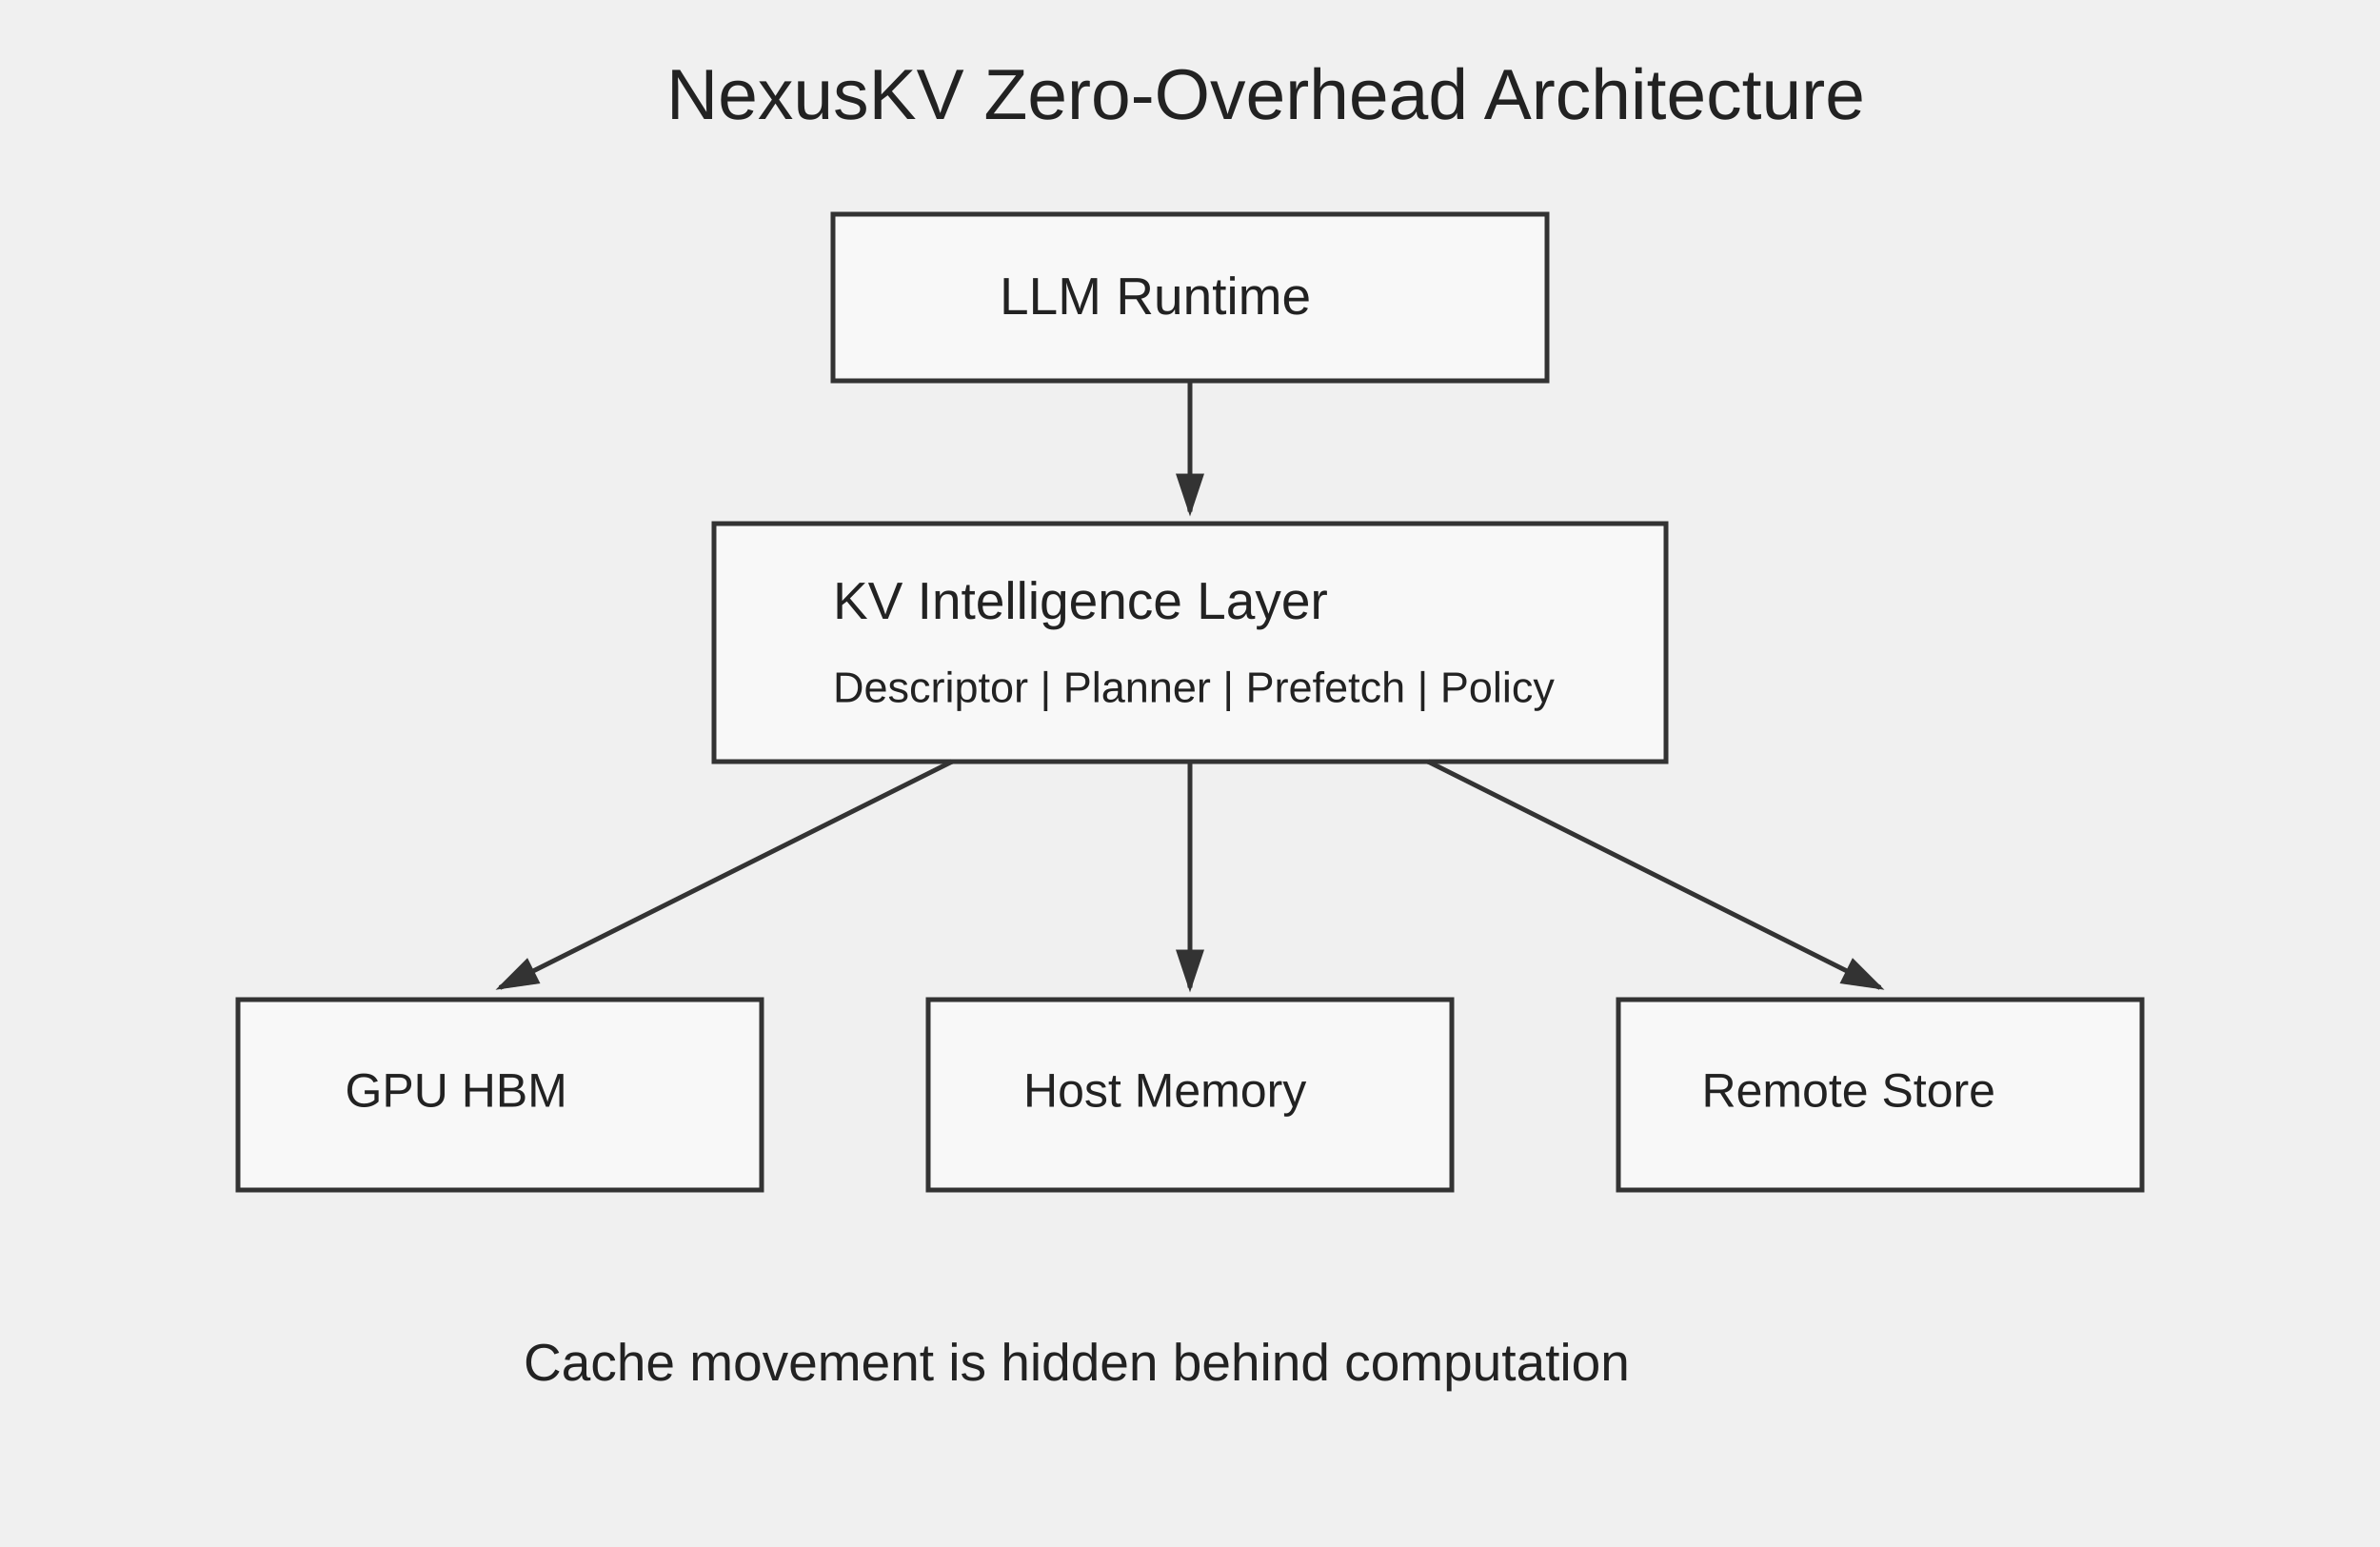
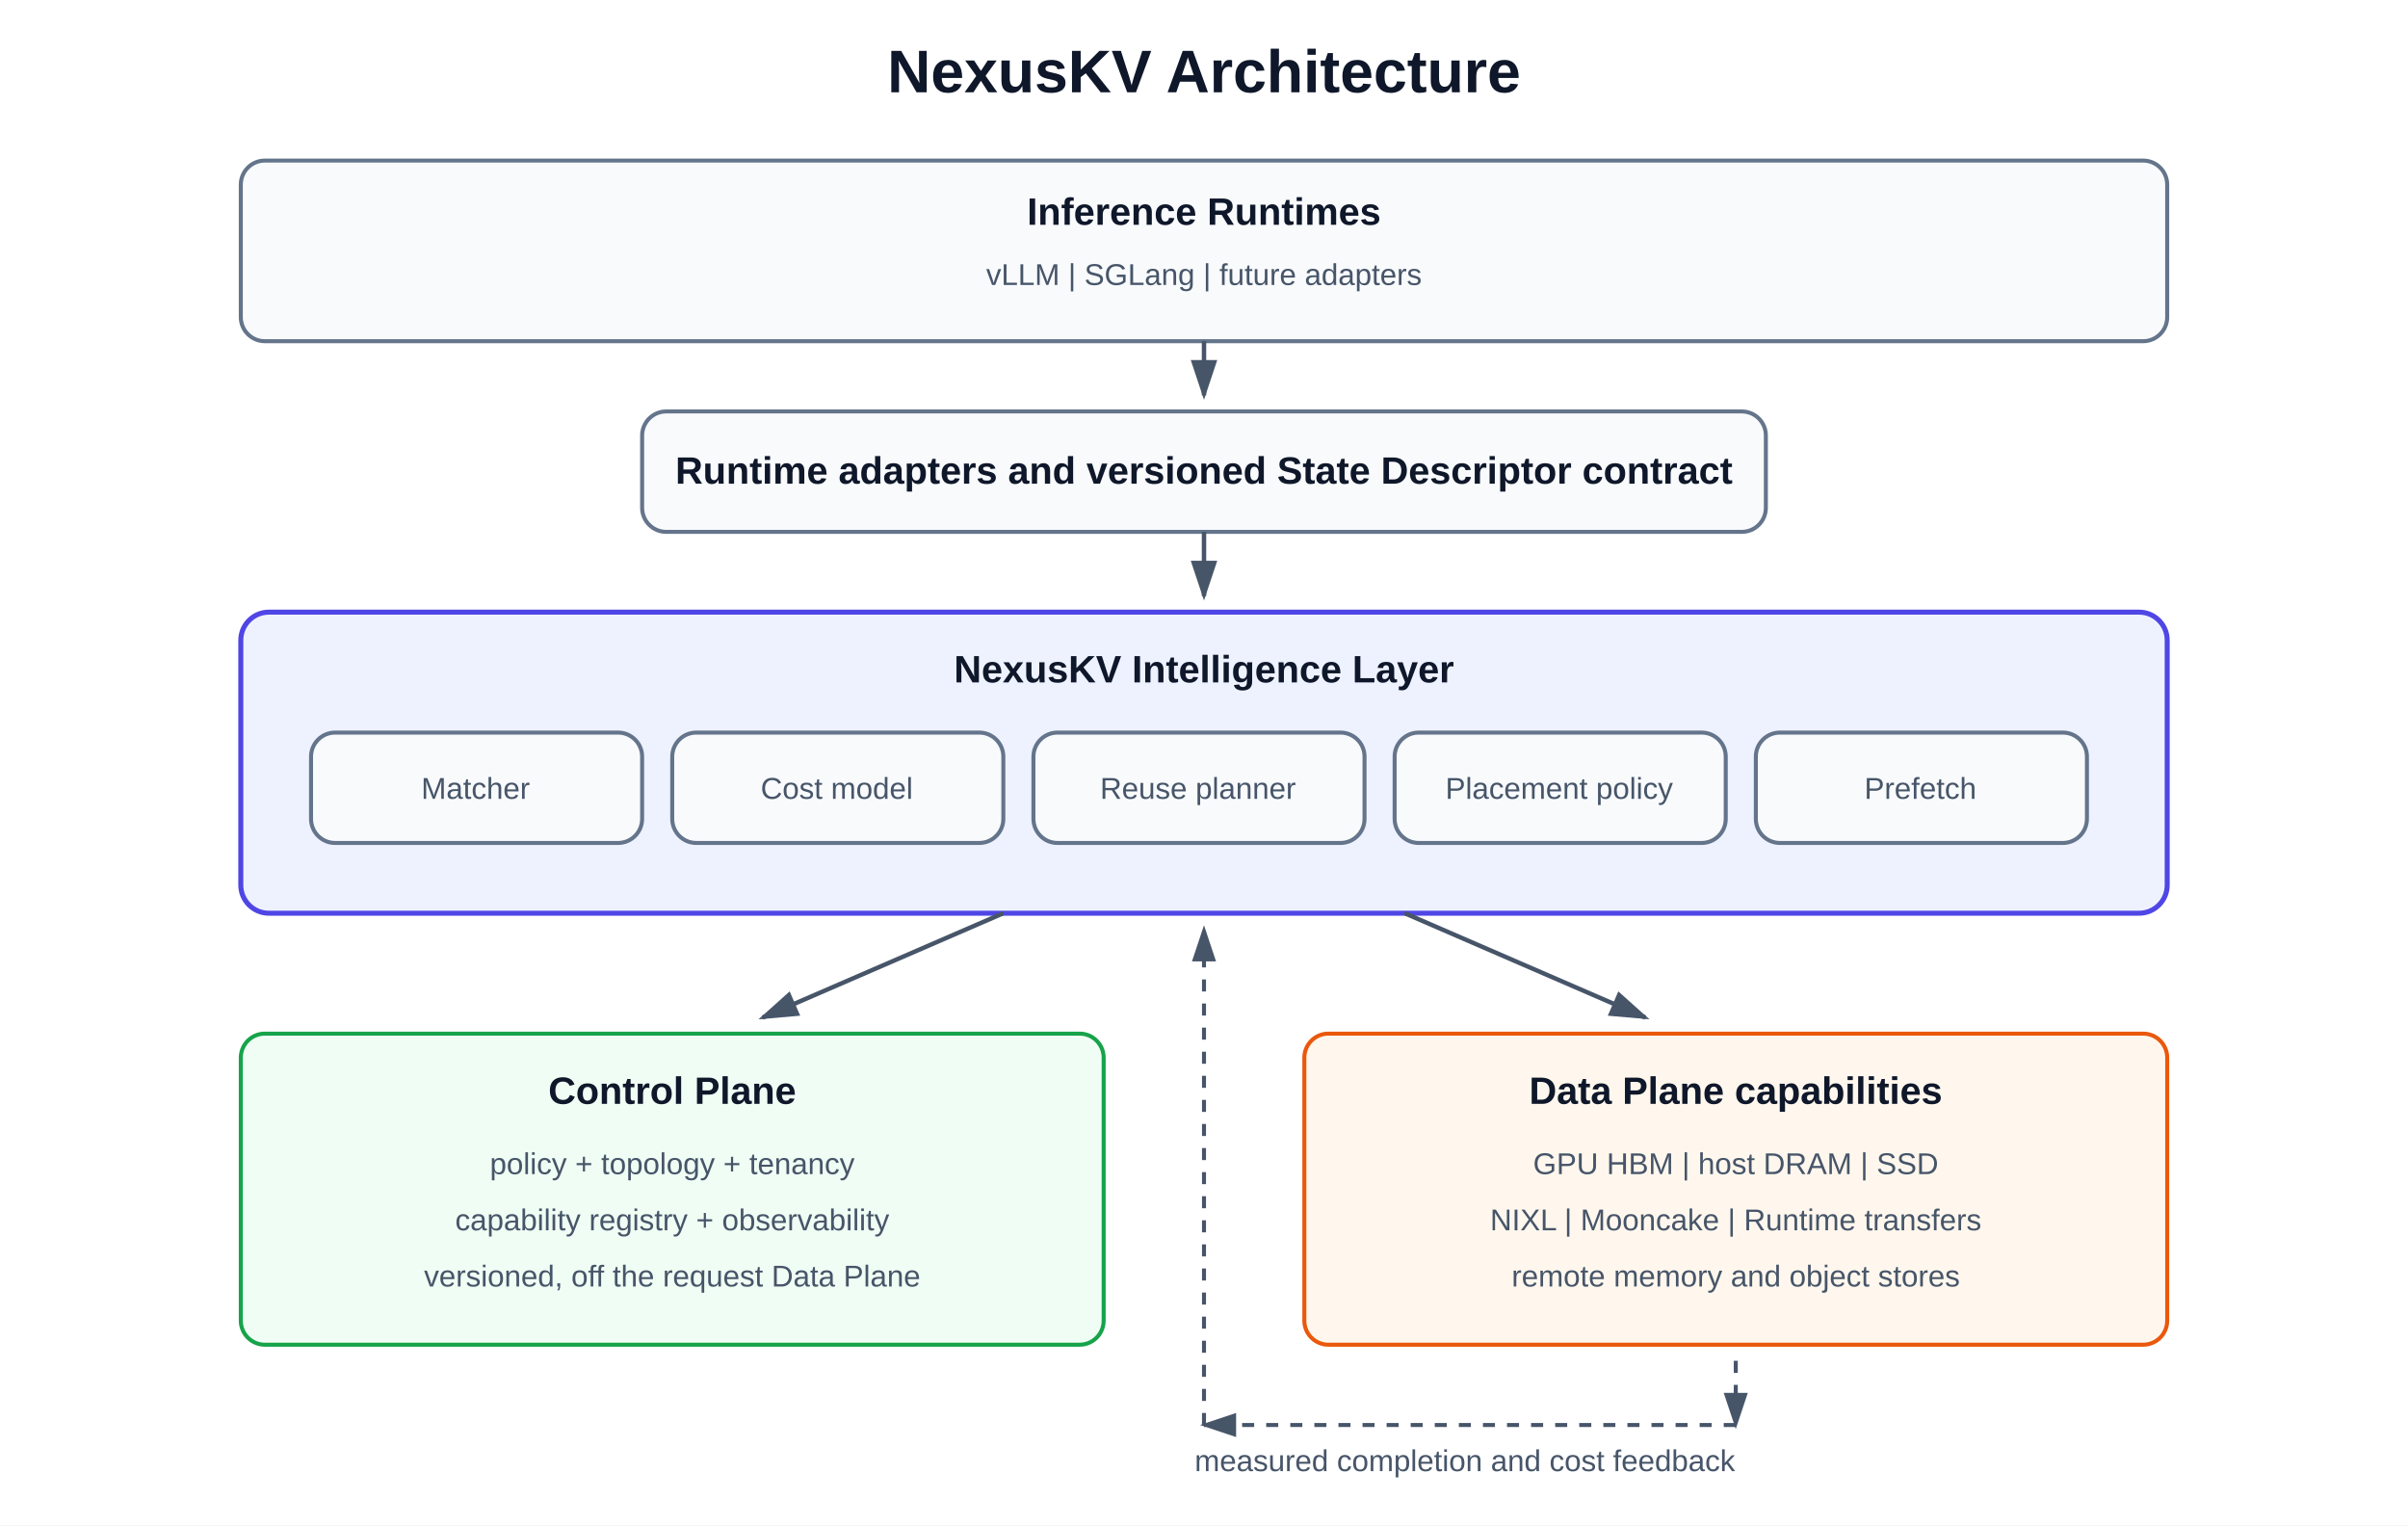
- <svg xmlns="http://www.w3.org/2000/svg" width="1000" height="650" viewBox="0 0 1000 650">
-   <style>text{font-family:Arial,sans-serif;fill:#222}.box{fill:#f8f8f8;stroke:#333;stroke-width:2}.line{stroke:#333;stroke-width:2;marker-end:url(#a)}</style>
+ <svg xmlns="http://www.w3.org/2000/svg" width="1200" height="760" viewBox="0 0 1200 760" role="img" aria-labelledby="title desc">
  <defs>
-     <marker id="a" markerWidth="10" markerHeight="10" refX="8" refY="3" orient="auto">
-       <path d="M0 0L0 6L9 3z" fill="#333" />
+     <marker id="arrow" markerWidth="10" markerHeight="10" refX="8" refY="3" orient="auto">
+       <path d="M0,0 L0,6 L9,3 z" fill="#475569" />
    </marker>
+     <style>
+       .title { font: 700 30px Arial, sans-serif; fill: #0f172a; }
+       .label { font: 700 19px Arial, sans-serif; fill: #0f172a; }
+       .detail { font: 15px Arial, sans-serif; fill: #475569; }
+       .box { fill: #f8fafc; stroke: #64748b; stroke-width: 2; rx: 12; }
+       .layer { fill: #eef2ff; stroke: #4f46e5; stroke-width: 2.5; rx: 14; }
+       .control { fill: #f0fdf4; stroke: #16a34a; stroke-width: 2; rx: 12; }
+       .data { fill: #fff7ed; stroke: #ea580c; stroke-width: 2; rx: 12; }
+       .arrow { stroke: #475569; stroke-width: 2.2; marker-end: url(#arrow); }
+       .feedback { stroke: #475569; stroke-width: 2; stroke-dasharray: 6 6; marker-end: url(#arrow); }
+     </style>
  </defs>
-   <text x="280" y="50" font-size="30">NexusKV Zero-Overhead Architecture</text>
-   <rect class="box" x="350" y="90" width="300" height="70" />
-   <text x="420" y="132" font-size="22">LLM Runtime</text>
-   <rect class="box" x="300" y="220" width="400" height="100" />
-   <text x="350" y="260" font-size="22">KV Intelligence Layer</text>
-   <text x="350" y="295" font-size="18">Descriptor | Planner | Prefetch | Policy</text>
-   <rect class="box" x="100" y="420" width="220" height="80" />
-   <text x="145" y="465" font-size="20">GPU HBM</text>
-   <rect class="box" x="390" y="420" width="220" height="80" />
-   <text x="430" y="465" font-size="20">Host Memory</text>
-   <rect class="box" x="680" y="420" width="220" height="80" />
-   <text x="715" y="465" font-size="20">Remote Store</text>
-   <line class="line" x1="500" y1="160" x2="500" y2="215" />
-   <line class="line" x1="400" y1="320" x2="210" y2="415" />
-   <line class="line" x1="500" y1="320" x2="500" y2="415" />
-   <line class="line" x1="600" y1="320" x2="790" y2="415" />
-   <text x="220" y="580" font-size="22">Cache movement is hidden behind computation</text>
+   <rect width="1200" height="760" fill="#ffffff" />
+   <text class="title" x="600" y="46" text-anchor="middle">NexusKV Architecture</text>
+   <rect class="box" x="120" y="80" width="960" height="90" />
+   <text class="label" x="600" y="112" text-anchor="middle">Inference Runtimes</text>
+   <text class="detail" x="600" y="142" text-anchor="middle">vLLM  |  SGLang  |  future adapters</text>
+   <rect class="box" x="320" y="205" width="560" height="60" />
+   <text class="label" x="600" y="241" text-anchor="middle">Runtime adapters and versioned State Descriptor contract</text>
+   <rect class="layer" x="120" y="305" width="960" height="150" />
+   <text class="label" x="600" y="340" text-anchor="middle">NexusKV Intelligence Layer</text>
+   <rect class="box" x="155" y="365" width="165" height="55" />
+   <text class="detail" x="237" y="398" text-anchor="middle">Matcher</text>
+   <rect class="box" x="335" y="365" width="165" height="55" />
+   <text class="detail" x="417" y="398" text-anchor="middle">Cost model</text>
+   <rect class="box" x="515" y="365" width="165" height="55" />
+   <text class="detail" x="597" y="398" text-anchor="middle">Reuse planner</text>
+   <rect class="box" x="695" y="365" width="165" height="55" />
+   <text class="detail" x="777" y="398" text-anchor="middle">Placement policy</text>
+   <rect class="box" x="875" y="365" width="165" height="55" />
+   <text class="detail" x="957" y="398" text-anchor="middle">Prefetch</text>
+   <rect class="control" x="120" y="515" width="430" height="155" />
+   <text class="label" x="335" y="550" text-anchor="middle">Control Plane</text>
+   <text class="detail" x="335" y="585" text-anchor="middle">policy + topology + tenancy</text>
+   <text class="detail" x="335" y="613" text-anchor="middle">capability registry + observability</text>
+   <text class="detail" x="335" y="641" text-anchor="middle">versioned, off the request Data Plane</text>
+   <rect class="data" x="650" y="515" width="430" height="155" />
+   <text class="label" x="865" y="550" text-anchor="middle">Data Plane capabilities</text>
+   <text class="detail" x="865" y="585" text-anchor="middle">GPU HBM | host DRAM | SSD</text>
+   <text class="detail" x="865" y="613" text-anchor="middle">NIXL | Mooncake | Runtime transfers</text>
+   <text class="detail" x="865" y="641" text-anchor="middle">remote memory and object stores</text>
+   <line class="arrow" x1="600" y1="170" x2="600" y2="197" />
+   <line class="arrow" x1="600" y1="265" x2="600" y2="297" />
+   <line class="arrow" x1="500" y1="455" x2="380" y2="507" />
+   <line class="arrow" x1="700" y1="455" x2="820" y2="507" />
+   <line class="feedback" x1="865" y1="678" x2="865" y2="710" />
+   <line class="feedback" x1="865" y1="710" x2="600" y2="710" />
+   <line class="feedback" x1="600" y1="710" x2="600" y2="463" />
+   <text class="detail" x="730" y="733" text-anchor="middle">measured completion and cost feedback</text>
</svg>
